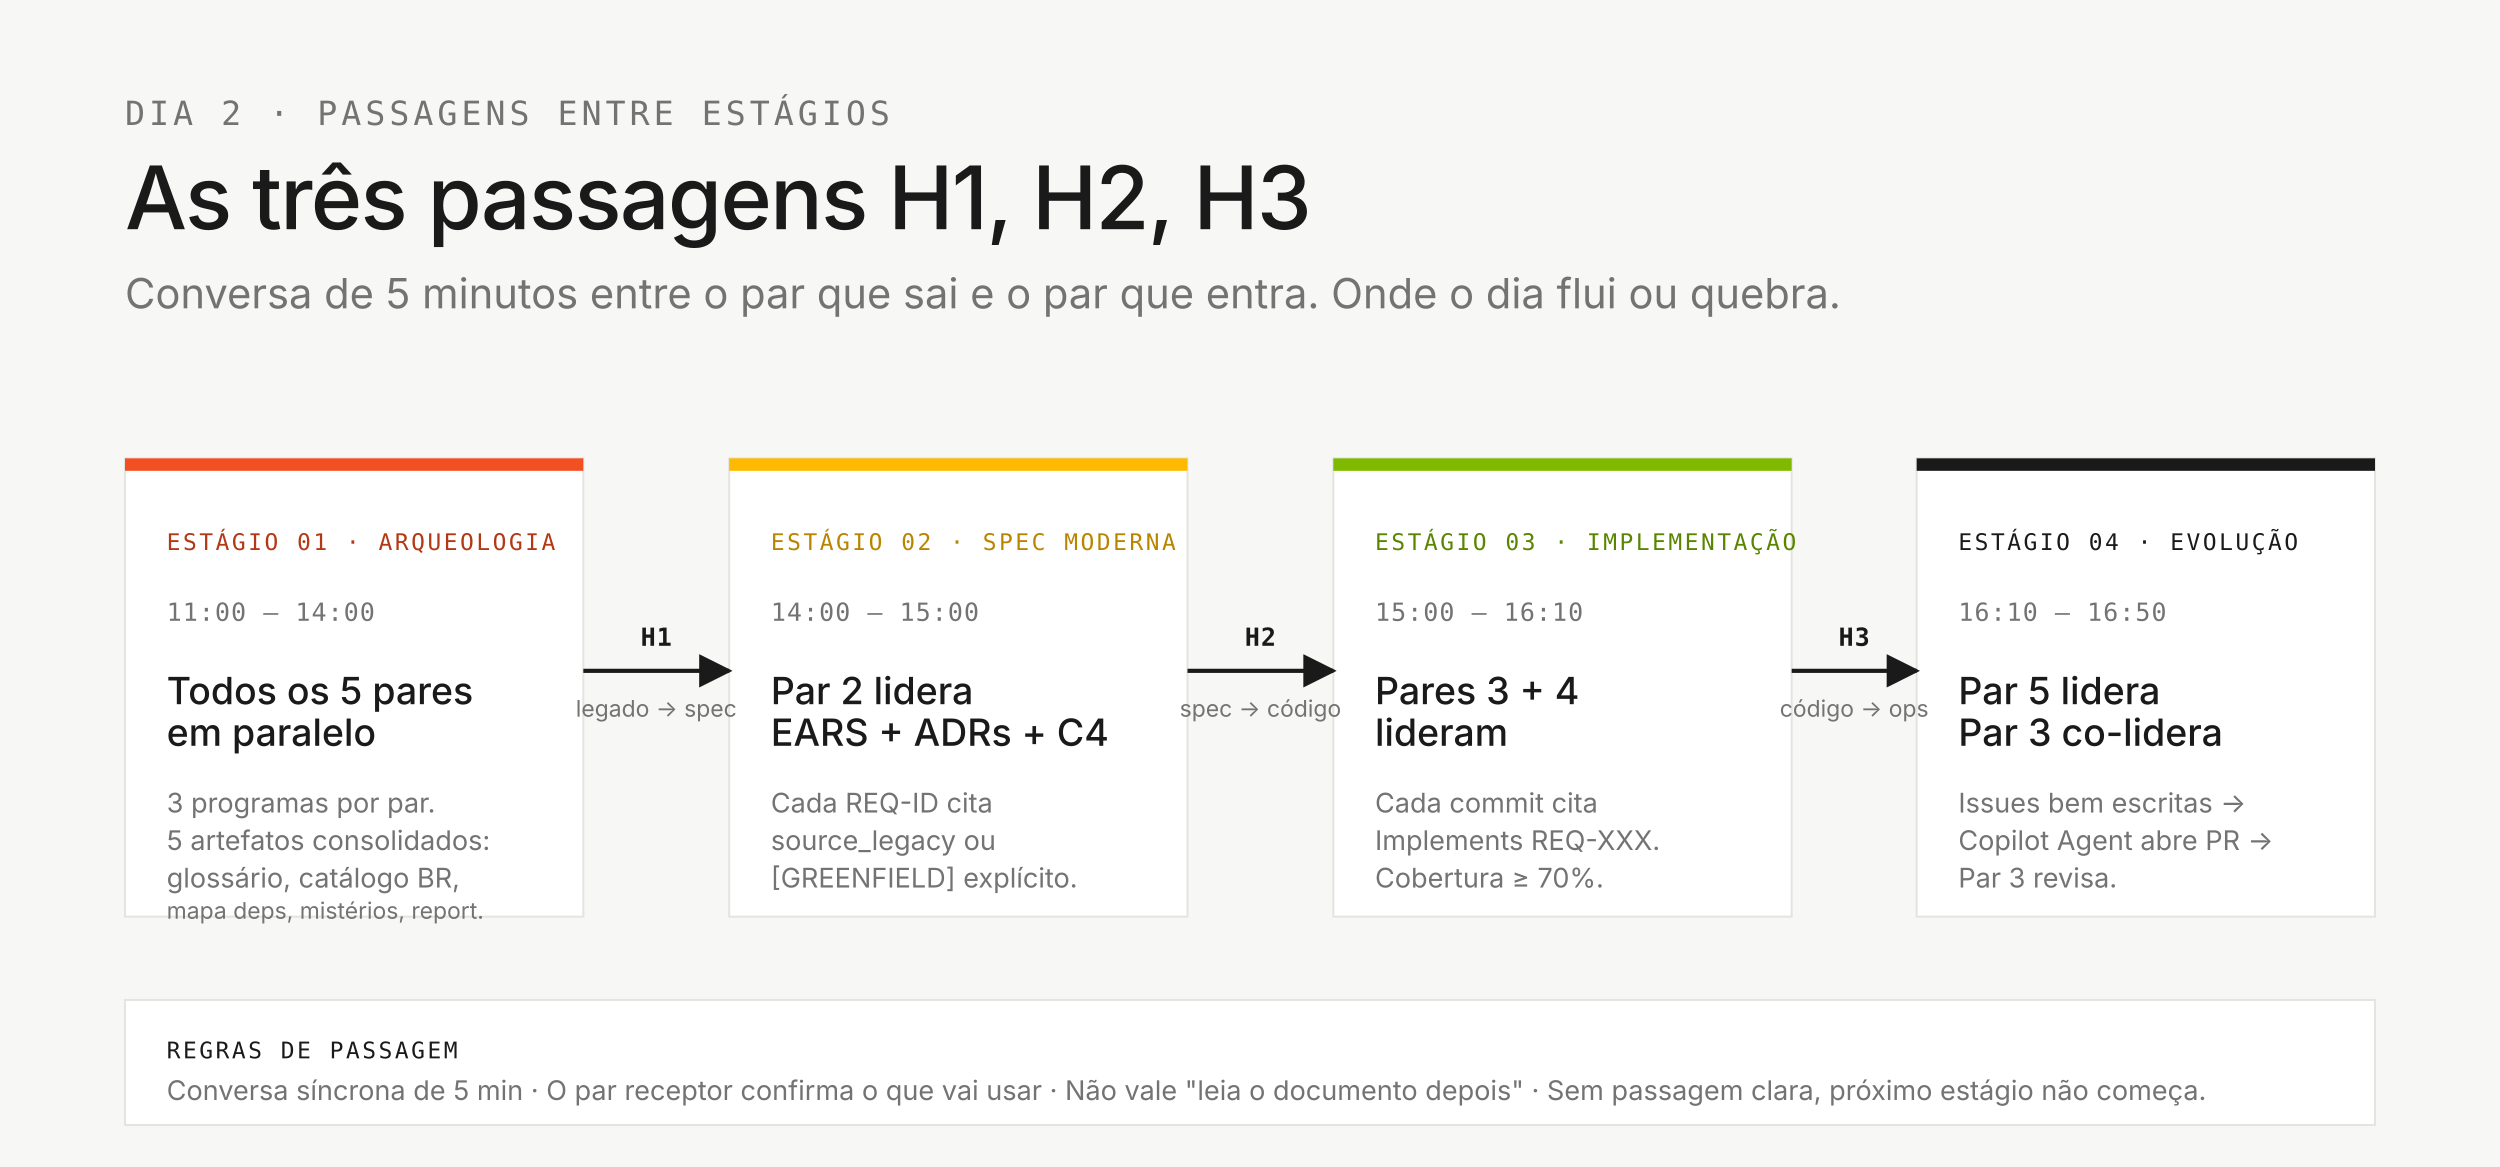
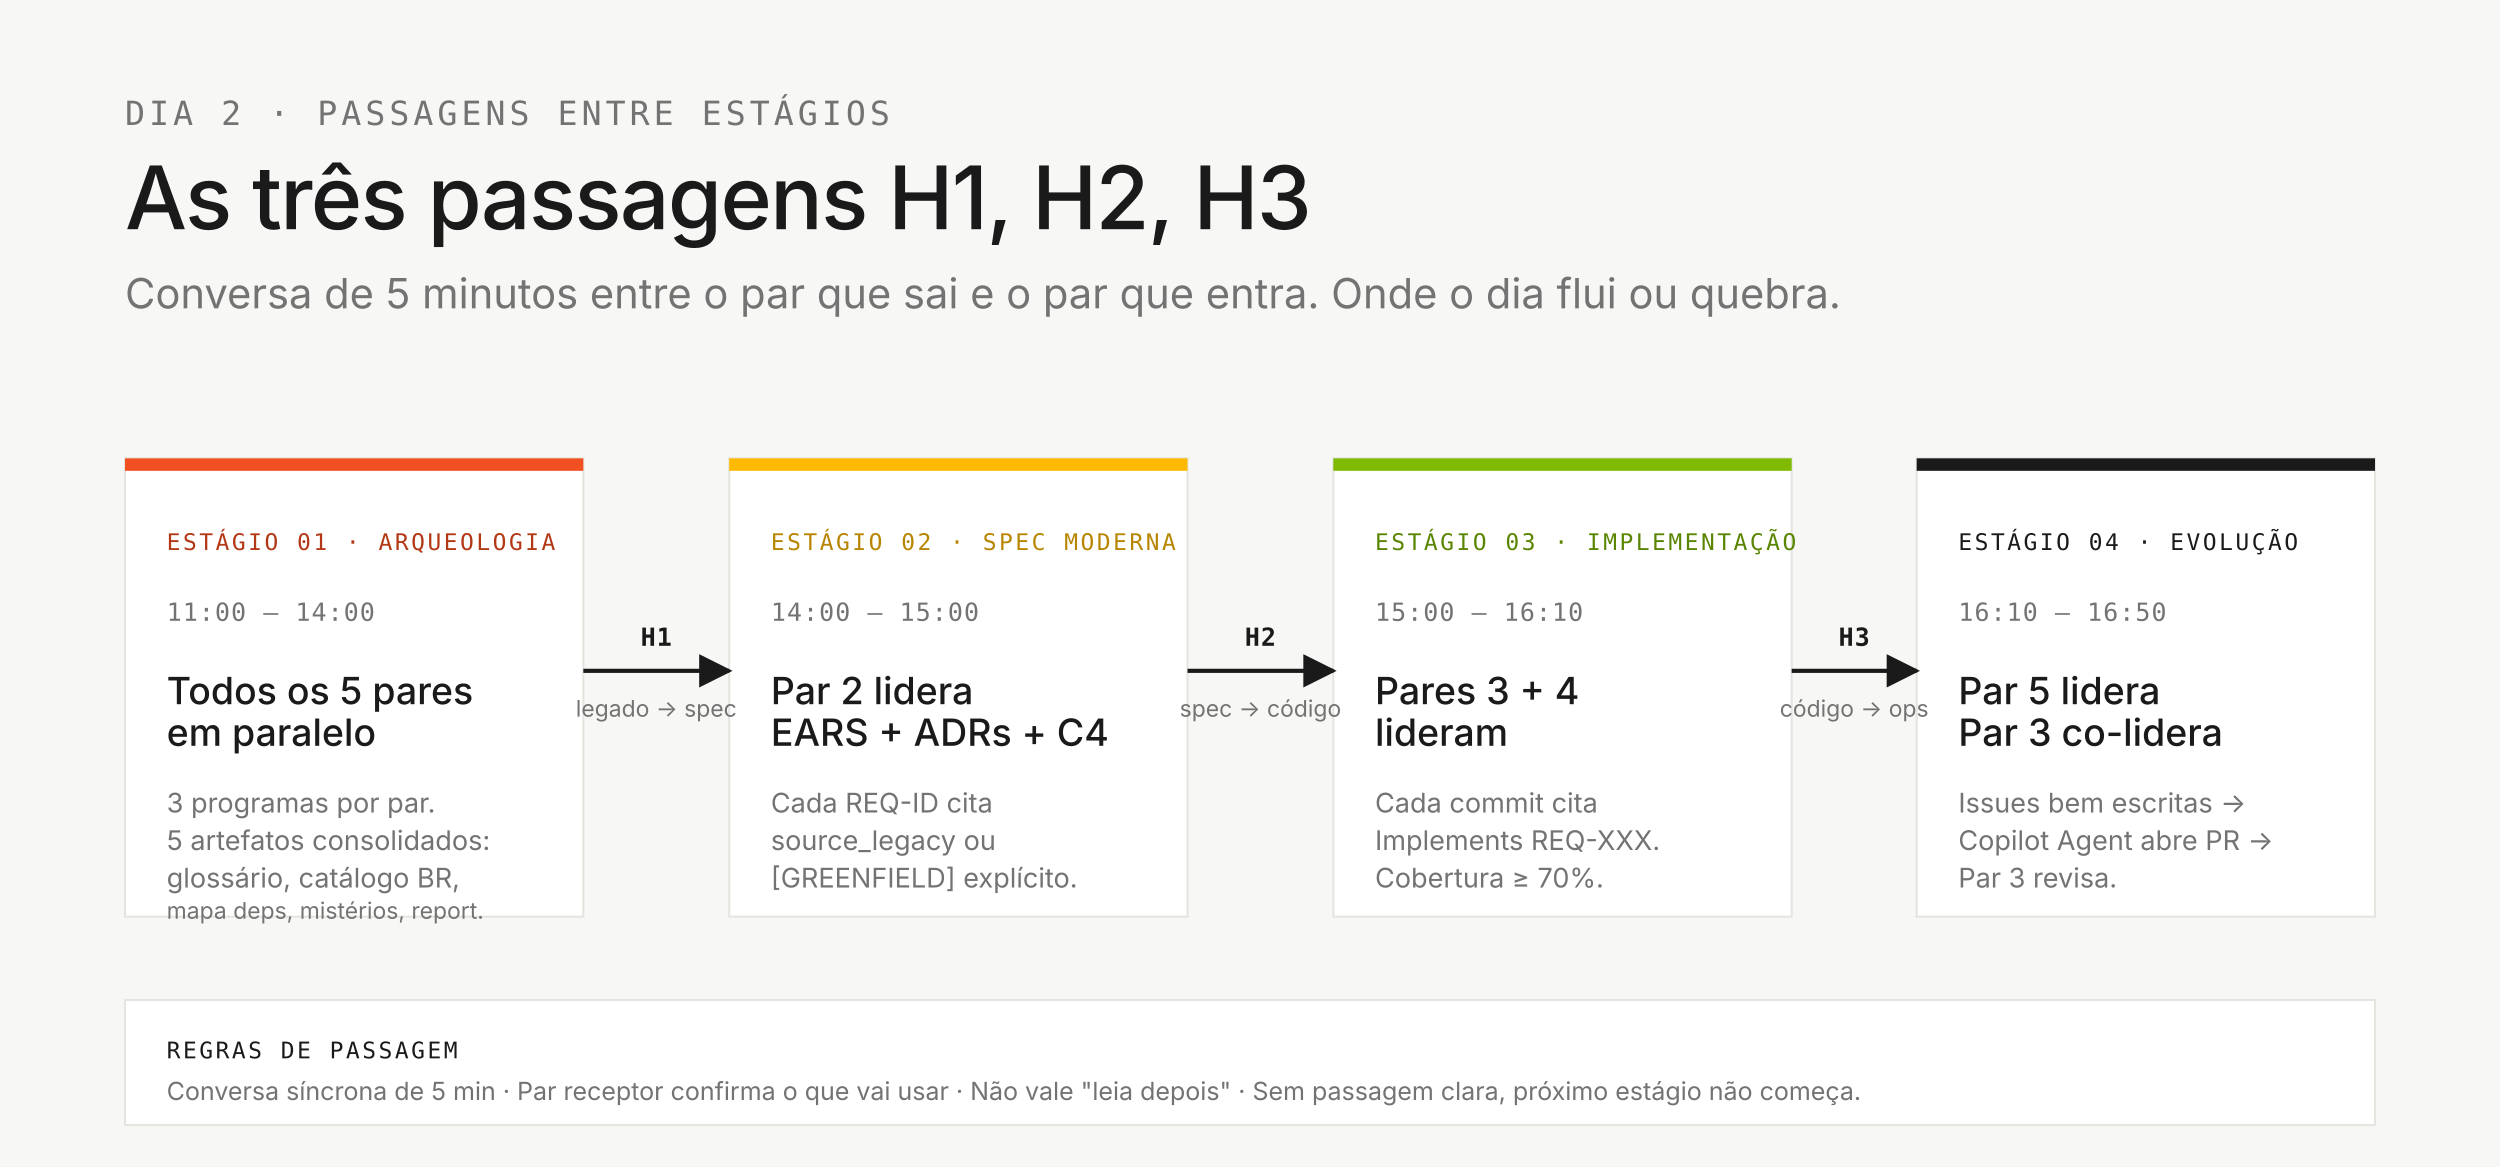
<svg xmlns="http://www.w3.org/2000/svg" viewBox="0 0 1200 560" font-family="Inter, system-ui, sans-serif">
  <rect width="1200" height="560" fill="#F7F7F5" />
  <text x="60" y="60" fill="#737373" font-family="JetBrains Mono, monospace" font-size="16" font-weight="500" letter-spacing="1.9">DIA 2 · PASSAGENS ENTRE ESTÁGIOS</text>
  <text x="60" y="110" fill="#1A1A1A" font-size="42" font-weight="500" letter-spacing="-0.8">As três passagens H1, H2, H3</text>
  <text x="60" y="148" fill="#737373" font-size="20">Conversa de 5 minutos entre o par que sai e o par que entra. Onde o dia flui ou quebra.</text>
  <g transform="translate(60, 220)">
    <rect width="220" height="220" fill="#FFFFFF" stroke="#E5E5E0" stroke-width="1" />
    <rect x="0" y="0" width="220" height="6" fill="#F25022" />
    <text x="20" y="44" fill="#B33816" font-family="JetBrains Mono, monospace" font-size="11" font-weight="500" letter-spacing="1.2">ESTÁGIO 01 · ARQUEOLOGIA</text>
    <text x="20" y="78" fill="#737373" font-family="JetBrains Mono, monospace" font-size="12" letter-spacing="0.5">11:00 – 14:00</text>
    <text x="20" y="118" fill="#1A1A1A" font-size="18" font-weight="500">Todos os 5 pares</text>
    <text x="20" y="138" fill="#1A1A1A" font-size="18" font-weight="500">em paralelo</text>
    <text x="20" y="170" fill="#737373" font-size="13">3 programas por par.</text>
    <text x="20" y="188" fill="#737373" font-size="13">5 artefatos consolidados:</text>
    <text x="20" y="206" fill="#737373" font-size="13">glossário, catálogo BR,</text>
    <text x="20" y="221" fill="#737373" font-size="11">mapa deps, mistérios, report.</text>
  </g>
  <g transform="translate(350, 220)">
    <rect width="220" height="220" fill="#FFFFFF" stroke="#E5E5E0" stroke-width="1" />
    <rect x="0" y="0" width="220" height="6" fill="#FFB900" />
    <text x="20" y="44" fill="#B88500" font-family="JetBrains Mono, monospace" font-size="11" font-weight="500" letter-spacing="1.2">ESTÁGIO 02 · SPEC MODERNA</text>
    <text x="20" y="78" fill="#737373" font-family="JetBrains Mono, monospace" font-size="12" letter-spacing="0.5">14:00 – 15:00</text>
    <text x="20" y="118" fill="#1A1A1A" font-size="18" font-weight="500">Par 2 lidera</text>
    <text x="20" y="138" fill="#1A1A1A" font-size="18" font-weight="500">EARS + ADRs + C4</text>
    <text x="20" y="170" fill="#737373" font-size="13">Cada REQ-ID cita</text>
    <text x="20" y="188" fill="#737373" font-size="13">source_legacy ou</text>
    <text x="20" y="206" fill="#737373" font-size="13">[GREENFIELD] explícito.</text>
  </g>
  <g transform="translate(640, 220)">
    <rect width="220" height="220" fill="#FFFFFF" stroke="#E5E5E0" stroke-width="1" />
    <rect x="0" y="0" width="220" height="6" fill="#7FBA00" />
    <text x="20" y="44" fill="#5A8500" font-family="JetBrains Mono, monospace" font-size="11" font-weight="500" letter-spacing="1.2">ESTÁGIO 03 · IMPLEMENTAÇÃO</text>
    <text x="20" y="78" fill="#737373" font-family="JetBrains Mono, monospace" font-size="12" letter-spacing="0.5">15:00 – 16:10</text>
    <text x="20" y="118" fill="#1A1A1A" font-size="18" font-weight="500">Pares 3 + 4</text>
    <text x="20" y="138" fill="#1A1A1A" font-size="18" font-weight="500">lideram</text>
    <text x="20" y="170" fill="#737373" font-size="13">Cada commit cita</text>
    <text x="20" y="188" fill="#737373" font-size="13">Implements REQ-XXX.</text>
    <text x="20" y="206" fill="#737373" font-size="13">Cobertura ≥ 70%.</text>
  </g>
  <g transform="translate(920, 220)">
    <rect width="220" height="220" fill="#FFFFFF" stroke="#E5E5E0" stroke-width="1" />
    <rect x="0" y="0" width="220" height="6" fill="#1A1A1A" />
    <text x="20" y="44" fill="#1A1A1A" font-family="JetBrains Mono, monospace" font-size="11" font-weight="500" letter-spacing="1.2">ESTÁGIO 04 · EVOLUÇÃO</text>
    <text x="20" y="78" fill="#737373" font-family="JetBrains Mono, monospace" font-size="12" letter-spacing="0.5">16:10 – 16:50</text>
    <text x="20" y="118" fill="#1A1A1A" font-size="18" font-weight="500">Par 5 lidera</text>
    <text x="20" y="138" fill="#1A1A1A" font-size="18" font-weight="500">Par 3 co-lidera</text>
    <text x="20" y="170" fill="#737373" font-size="13">Issues bem escritas →</text>
    <text x="20" y="188" fill="#737373" font-size="13">Copilot Agent abre PR →</text>
    <text x="20" y="206" fill="#737373" font-size="13">Par 3 revisa.</text>
  </g>
  <g transform="translate(280, 322)">
    <line x1="0" y1="0" x2="70" y2="0" stroke="#1A1A1A" stroke-width="2" marker-end="url(#arrowBlack)" />
    <text x="35" y="-12" fill="#1A1A1A" font-family="JetBrains Mono, monospace" font-size="12" font-weight="600" letter-spacing="0.5" text-anchor="middle">H1</text>
    <text x="35" y="22" fill="#737373" font-size="11" text-anchor="middle">legado → spec</text>
  </g>
  <g transform="translate(570, 322)">
    <line x1="0" y1="0" x2="70" y2="0" stroke="#1A1A1A" stroke-width="2" marker-end="url(#arrowBlack)" />
    <text x="35" y="-12" fill="#1A1A1A" font-family="JetBrains Mono, monospace" font-size="12" font-weight="600" letter-spacing="0.5" text-anchor="middle">H2</text>
    <text x="35" y="22" fill="#737373" font-size="11" text-anchor="middle">spec → código</text>
  </g>
  <g transform="translate(860, 322)">
    <line x1="0" y1="0" x2="60" y2="0" stroke="#1A1A1A" stroke-width="2" marker-end="url(#arrowBlack)" />
    <text x="30" y="-12" fill="#1A1A1A" font-family="JetBrains Mono, monospace" font-size="12" font-weight="600" letter-spacing="0.5" text-anchor="middle">H3</text>
    <text x="30" y="22" fill="#737373" font-size="11" text-anchor="middle">código → ops</text>
  </g>
  <defs>
    <marker id="arrowBlack" viewBox="0 0 10 10" refX="9" refY="5" markerWidth="8" markerHeight="8" orient="auto">
      <path d="M0,0 L10,5 L0,10 z" fill="#1A1A1A" />
    </marker>
  </defs>
  <g transform="translate(60, 480)">
    <rect width="1080" height="60" fill="#FFFFFF" stroke="#E5E5E0" stroke-width="1" />
    <text x="20" y="28" fill="#1A1A1A" font-family="JetBrains Mono, monospace" font-size="11" font-weight="500" letter-spacing="1.2">REGRAS DE PASSAGEM</text>
-     <text x="20" y="48" fill="#737373" font-size="13">Conversa síncrona de 5 min · O par receptor confirma o que vai usar · Não vale "leia o documento depois" · Sem passagem clara, próximo estágio não começa.</text>
+     <text x="20" y="48" fill="#737373" font-size="12">Conversa síncrona de 5 min · Par receptor confirma o que vai usar · Não vale "leia depois" · Sem passagem clara, próximo estágio não começa.</text>
  </g>
</svg>
